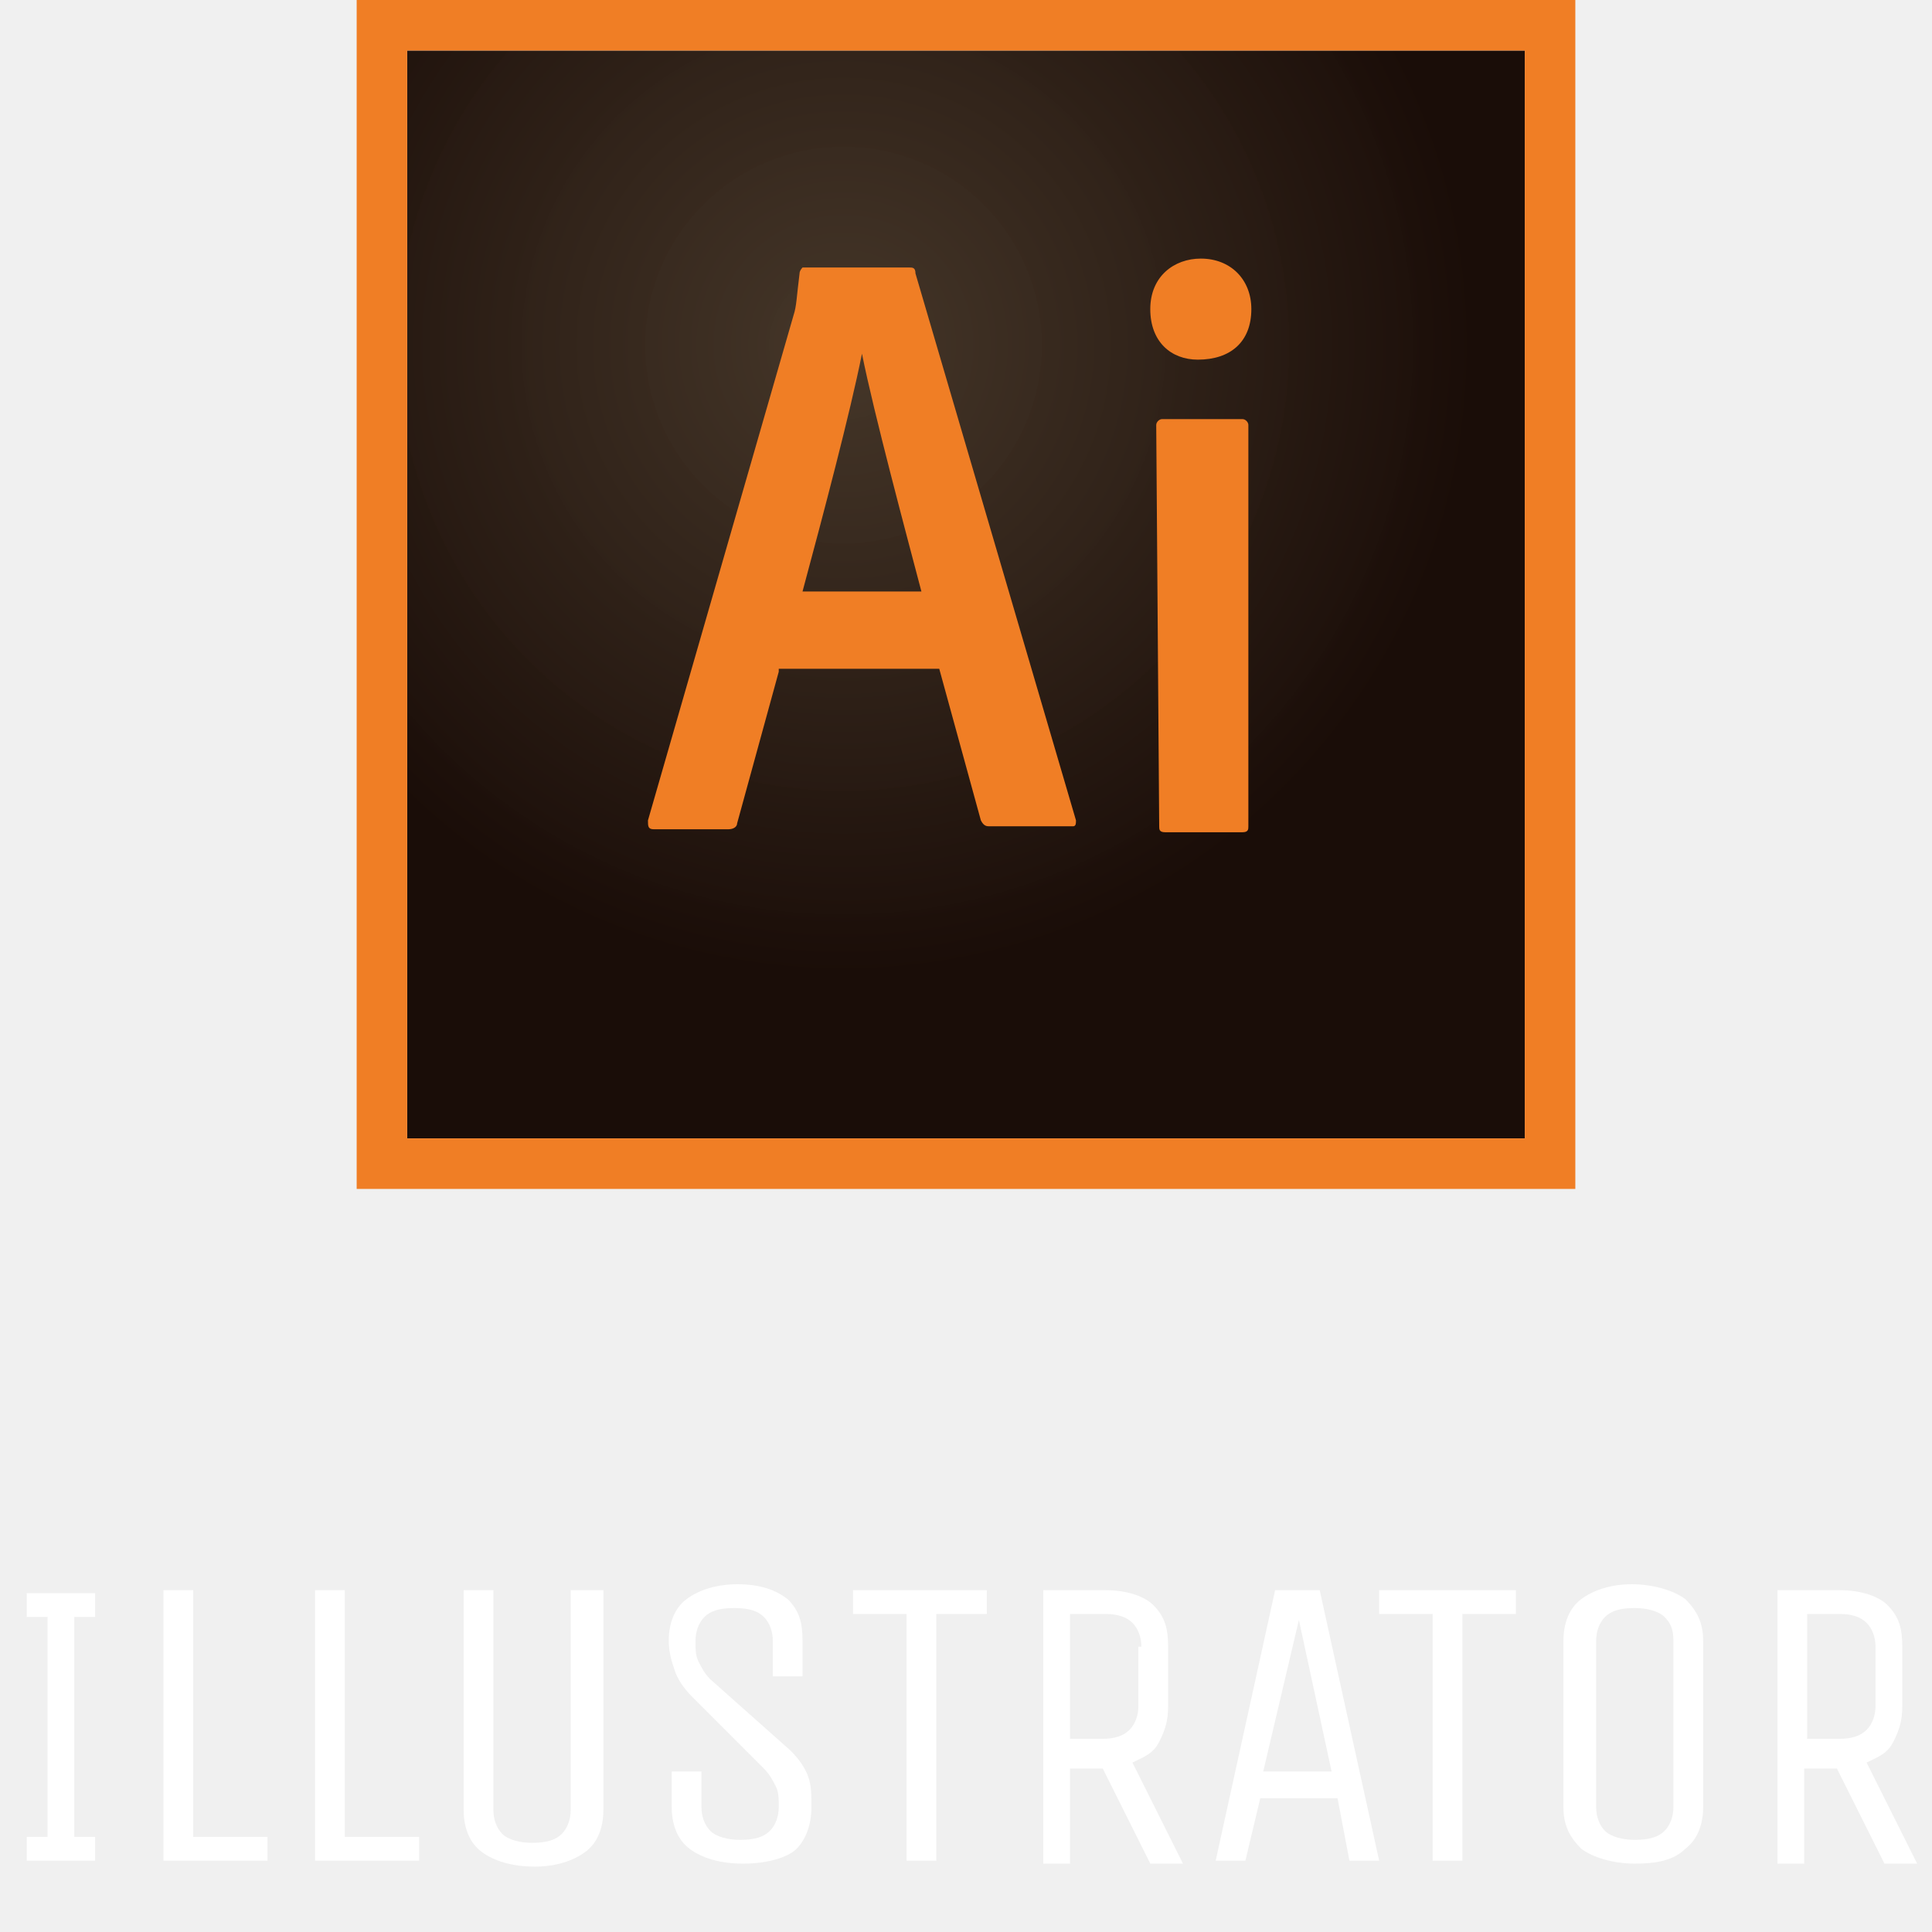
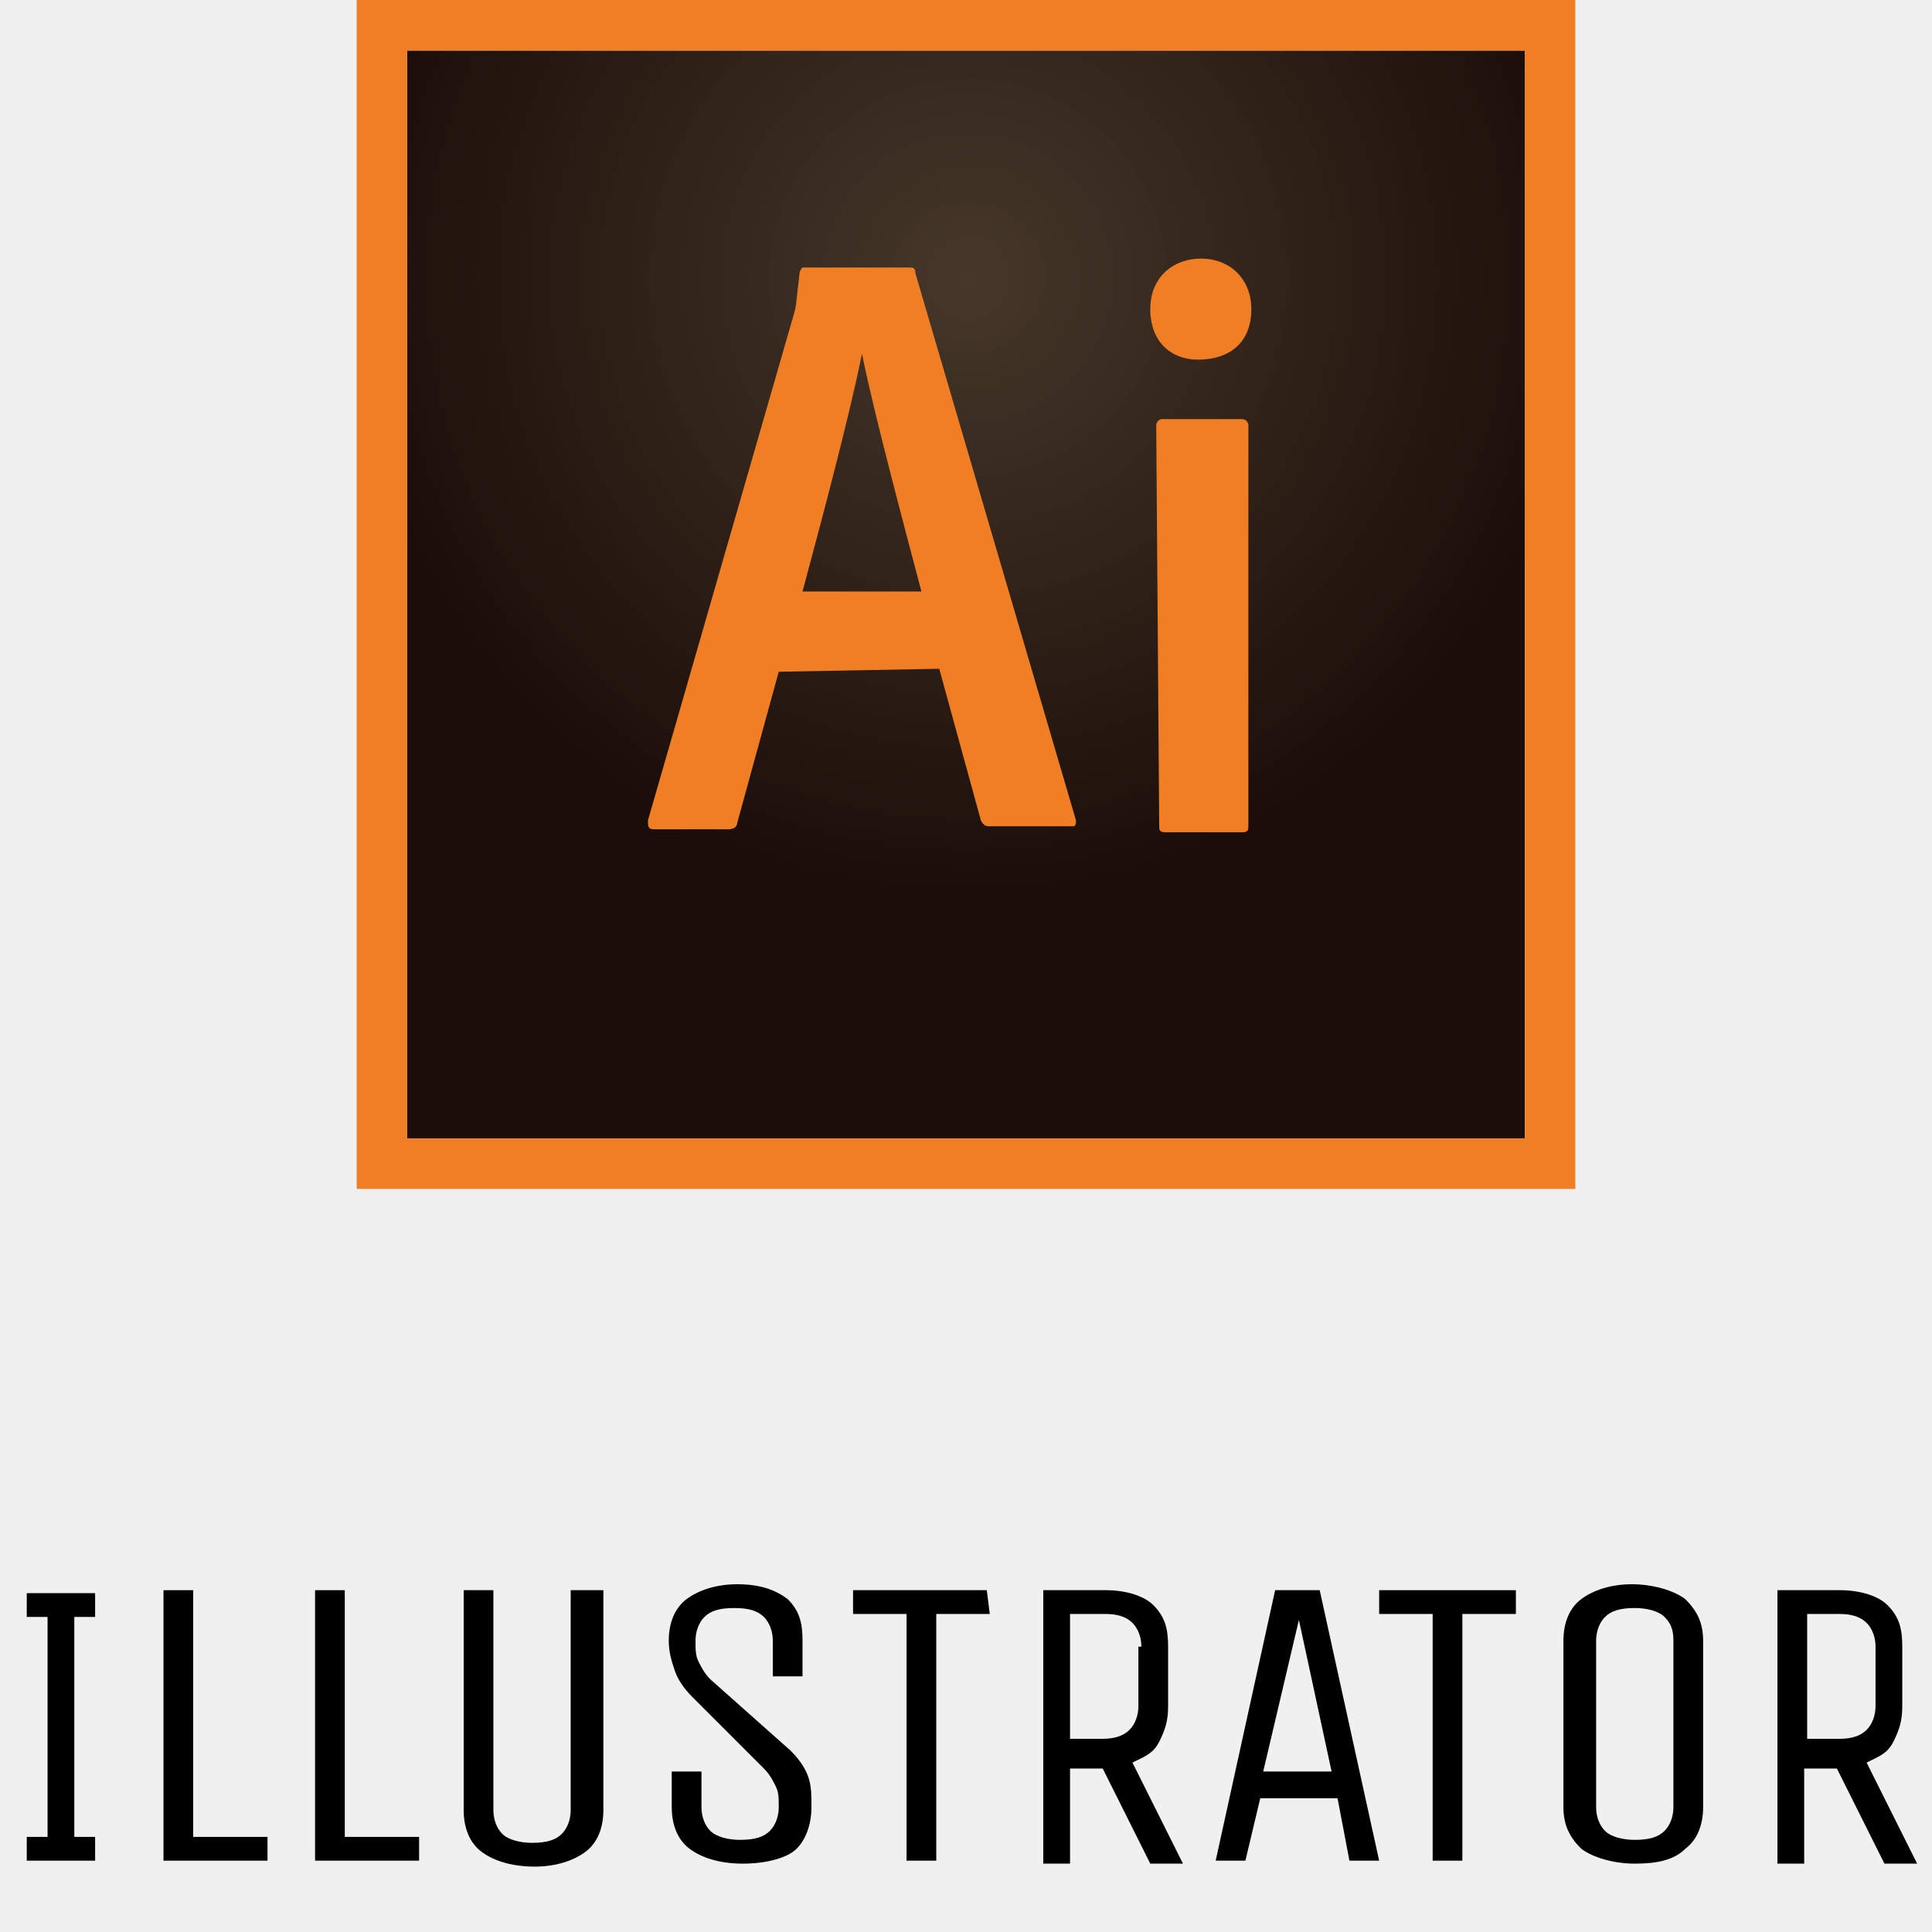
<svg xmlns="http://www.w3.org/2000/svg" version="1.1" id="Layer_1" x="0px" y="0px" viewBox="0 0 65 65" style="enable-background:new 0 0 65 65;" xml:space="preserve">
  <style type="text/css">
- 	.st0{fill:#FFFFFF;}
- 	.st1{fill:url(#SVGID_1_);}
- 	.st2{fill:#F07E25;}
+ 	.st0{fill:url(#SVGID_1_);}
+ 	.st1{fill:#F07E25;}
</style>
  <g>
-     <path class="st0" d="M3.2,62.6H0.9v-0.8h0.7v-7.4H0.9v-0.8h2.3v0.8H2.5v7.4h0.7V62.6z" />
-     <path class="st0" d="M5.5,53.5h1v8.3H9v0.8H5.5V53.5z" />
-     <path class="st0" d="M10.6,53.5h1v8.3h2.5v0.8h-3.5V53.5z" />
-     <path class="st0" d="M19.3,53.5h1v7.4c0,0.6-0.2,1.1-0.6,1.4s-1,0.5-1.7,0.5c-0.8,0-1.4-0.2-1.8-0.5s-0.6-0.8-0.6-1.4v-7.4h1v7.4   c0,0.3,0.1,0.6,0.3,0.8c0.2,0.2,0.6,0.3,1,0.3c0.5,0,0.8-0.1,1-0.3c0.2-0.2,0.3-0.5,0.3-0.8V53.5z" />
-     <path class="st0" d="M26.6,58.9c0.3,0.3,0.5,0.6,0.6,0.9c0.1,0.3,0.1,0.6,0.1,1c0,0.6-0.2,1.1-0.5,1.4s-1,0.5-1.8,0.5   c-0.8,0-1.4-0.2-1.8-0.5s-0.6-0.8-0.6-1.4v-1.2h1v1.2c0,0.3,0.1,0.6,0.3,0.8c0.2,0.2,0.6,0.3,1,0.3c0.5,0,0.8-0.1,1-0.3   c0.2-0.2,0.3-0.5,0.3-0.8c0-0.3,0-0.5-0.1-0.7c-0.1-0.2-0.2-0.4-0.4-0.6l-2.4-2.4c-0.3-0.3-0.5-0.6-0.6-0.9c-0.1-0.3-0.2-0.6-0.2-1   c0-0.6,0.2-1.1,0.6-1.4c0.4-0.3,1-0.5,1.7-0.5c0.8,0,1.3,0.2,1.7,0.5c0.4,0.4,0.5,0.8,0.5,1.4v1.2h-1v-1.2c0-0.3-0.1-0.6-0.3-0.8   c-0.2-0.2-0.5-0.3-1-0.3s-0.8,0.1-1,0.3c-0.2,0.2-0.3,0.5-0.3,0.8c0,0.3,0,0.5,0.1,0.7c0.1,0.2,0.2,0.4,0.4,0.6L26.6,58.9z" />
-     <path class="st0" d="M33.3,54.3h-1.8v8.3h-1v-8.3h-1.8v-0.8h4.5V54.3z" />
-     <path class="st0" d="M35.1,62.6v-9.1h2.1c0.7,0,1.3,0.2,1.6,0.5c0.4,0.4,0.5,0.8,0.5,1.4v2c0,0.5-0.1,0.8-0.3,1.2s-0.5,0.5-0.9,0.7   l1.7,3.4h-1.1l-1.6-3.2H36v3.2H35.1z M38.4,55.4c0-0.3-0.1-0.6-0.3-0.8c-0.2-0.2-0.5-0.3-0.9-0.3H36v4.2h1.1c0.4,0,0.7-0.1,0.9-0.3   s0.3-0.5,0.3-0.8V55.4z" />
-     <path class="st0" d="M44.4,53.5l2,9.1h-1L45,60.5h-2.6l-0.5,2.1h-1l2-9.1H44.4z M42.5,59.6h2.3l-1.1-5.1L42.5,59.6z" />
-     <path class="st0" d="M51,54.3h-1.8v8.3h-1v-8.3h-1.8v-0.8H51V54.3z" />
-     <path class="st0" d="M57.3,60.8c0,0.6-0.2,1.1-0.6,1.4c-0.4,0.4-1,0.5-1.7,0.5s-1.4-0.2-1.8-0.5c-0.4-0.4-0.6-0.8-0.6-1.4v-5.6   c0-0.6,0.2-1.1,0.6-1.4c0.4-0.3,1-0.5,1.7-0.5s1.4,0.2,1.8,0.5c0.4,0.4,0.6,0.8,0.6,1.4V60.8z M56.3,55.2c0-0.4-0.1-0.6-0.3-0.8   c-0.2-0.2-0.6-0.3-1-0.3c-0.5,0-0.8,0.1-1,0.3c-0.2,0.2-0.3,0.5-0.3,0.8v5.6c0,0.3,0.1,0.6,0.3,0.8c0.2,0.2,0.6,0.3,1,0.3   c0.5,0,0.8-0.1,1-0.3c0.2-0.2,0.3-0.5,0.3-0.8V55.2z" />
-     <path class="st0" d="M59.8,62.6v-9.1h2.1c0.7,0,1.3,0.2,1.6,0.5c0.4,0.4,0.5,0.8,0.5,1.4v2c0,0.5-0.1,0.8-0.3,1.2s-0.5,0.5-0.9,0.7   l1.7,3.4h-1.1l-1.6-3.2h-1.1v3.2H59.8z M63.1,55.4c0-0.3-0.1-0.6-0.3-0.8c-0.2-0.2-0.5-0.3-0.9-0.3h-1.1v4.2h1.1   c0.4,0,0.7-0.1,0.9-0.3s0.3-0.5,0.3-0.8V55.4z" />
+     <path d="M3.2,62.6H0.9v-0.8h0.7v-7.4H0.9v-0.8h2.3v0.8H2.5v7.4h0.7V62.6z" />
+     <path d="M5.5,53.5h1v8.3H9v0.8H5.5V53.5z" />
+     <path d="M10.6,53.5h1v8.3h2.5v0.8h-3.5V53.5z" />
+     <path d="M19.3,53.5h1v7.4c0,0.6-0.2,1.1-0.6,1.4s-1,0.5-1.7,0.5c-0.8,0-1.4-0.2-1.8-0.5s-0.6-0.8-0.6-1.4v-7.4h1v7.4   c0,0.3,0.1,0.6,0.3,0.8c0.2,0.2,0.6,0.3,1,0.3c0.5,0,0.8-0.1,1-0.3s0.3-0.5,0.3-0.8v-7.4H19.3z" />
+     <path d="M26.6,58.9c0.3,0.3,0.5,0.6,0.6,0.9c0.1,0.3,0.1,0.6,0.1,1c0,0.6-0.2,1.1-0.5,1.4s-1,0.5-1.8,0.5s-1.4-0.2-1.8-0.5   s-0.6-0.8-0.6-1.4v-1.2h1v1.2c0,0.3,0.1,0.6,0.3,0.8c0.2,0.2,0.6,0.3,1,0.3c0.5,0,0.8-0.1,1-0.3s0.3-0.5,0.3-0.8s0-0.5-0.1-0.7   s-0.2-0.4-0.4-0.6l-2.4-2.4c-0.3-0.3-0.5-0.6-0.6-0.9c-0.1-0.3-0.2-0.6-0.2-1c0-0.6,0.2-1.1,0.6-1.4c0.4-0.3,1-0.5,1.7-0.5   c0.8,0,1.3,0.2,1.7,0.5c0.4,0.4,0.5,0.8,0.5,1.4v1.2h-1v-1.2c0-0.3-0.1-0.6-0.3-0.8c-0.2-0.2-0.5-0.3-1-0.3s-0.8,0.1-1,0.3   s-0.3,0.5-0.3,0.8s0,0.5,0.1,0.7s0.2,0.4,0.4,0.6L26.6,58.9z" />
+     <path d="M33.3,54.3h-1.8v8.3h-1v-8.3h-1.8v-0.8h4.5L33.3,54.3L33.3,54.3z" />
+     <path d="M35.1,62.6v-9.1h2.1c0.7,0,1.3,0.2,1.6,0.5c0.4,0.4,0.5,0.8,0.5,1.4v2c0,0.5-0.1,0.8-0.3,1.2s-0.5,0.5-0.9,0.7l1.7,3.4   h-1.1l-1.6-3.2H36v3.2h-0.9V62.6z M38.4,55.4c0-0.3-0.1-0.6-0.3-0.8s-0.5-0.3-0.9-0.3H36v4.2h1.1c0.4,0,0.7-0.1,0.9-0.3   s0.3-0.5,0.3-0.8v-2H38.4z" />
+     <path d="M44.4,53.5l2,9.1h-1L45,60.5h-2.6l-0.5,2.1h-1l2-9.1H44.4z M42.5,59.6h2.3l-1.1-5.1L42.5,59.6z" />
+     <path d="M51,54.3h-1.8v8.3h-1v-8.3h-1.8v-0.8H51V54.3z" />
+     <path d="M57.3,60.8c0,0.6-0.2,1.1-0.6,1.4c-0.4,0.4-1,0.5-1.7,0.5s-1.4-0.2-1.8-0.5c-0.4-0.4-0.6-0.8-0.6-1.4v-5.6   c0-0.6,0.2-1.1,0.6-1.4c0.4-0.3,1-0.5,1.7-0.5s1.4,0.2,1.8,0.5c0.4,0.4,0.6,0.8,0.6,1.4V60.8z M56.3,55.2c0-0.4-0.1-0.6-0.3-0.8   s-0.6-0.3-1-0.3c-0.5,0-0.8,0.1-1,0.3s-0.3,0.5-0.3,0.8v5.6c0,0.3,0.1,0.6,0.3,0.8s0.6,0.3,1,0.3c0.5,0,0.8-0.1,1-0.3   s0.3-0.5,0.3-0.8V55.2z" />
+     <path d="M59.8,62.6v-9.1h2.1c0.7,0,1.3,0.2,1.6,0.5c0.4,0.4,0.5,0.8,0.5,1.4v2c0,0.5-0.1,0.8-0.3,1.2s-0.5,0.5-0.9,0.7l1.7,3.4   h-1.1l-1.6-3.2h-1.1v3.2h-0.9V62.6z M63.1,55.4c0-0.3-0.1-0.6-0.3-0.8s-0.5-0.3-0.9-0.3h-1.1v4.2h1.1c0.4,0,0.7-0.1,0.9-0.3   s0.3-0.5,0.3-0.8V55.4z" />
  </g>
  <g>
-     <radialGradient id="SVGID_1_" cx="-224.897" cy="-115.543" r="1.247177e-02" gradientTransform="matrix(2291.668 0 0 -2218.751 515414.219 -256351.172)" gradientUnits="userSpaceOnUse">
+     <radialGradient id="SVGID_1_" cx="-787.651" cy="569.608" r="1.247177e-02" gradientTransform="matrix(2291.668 0 0 2218.751 1805060.125 -1263807.625)" gradientUnits="userSpaceOnUse">
      <stop offset="0" style="stop-color:#423325;stop-opacity:0.98" />
      <stop offset="1" style="stop-color:#1A0D08" />
    </radialGradient>
-     <path class="st1" d="M13.7,1.7h37.6v36.6H13.7V1.7z" />
-     <path class="st2" d="M13.7,1.7h37.6v36.6H13.7V1.7z M12,40h41V0H12V40z M38.9,14.3c0-0.1,0.1-0.2,0.2-0.2h2.7   c0.1,0,0.2,0.1,0.2,0.2v13.5c0,0.1,0,0.2-0.2,0.2h-2.6c-0.2,0-0.2-0.1-0.2-0.2L38.9,14.3L38.9,14.3L38.9,14.3z M38.7,10.4   c0-1.1,0.8-1.7,1.7-1.7c1,0,1.7,0.7,1.7,1.7c0,1.1-0.7,1.7-1.8,1.7C39.4,12.1,38.7,11.5,38.7,10.4z M31,19.9c-0.5-1.9-1.6-6-2-8h0   c-0.4,2-1.3,5.4-2,8H31z M26.2,22.6l-1.4,5.1c0,0.1-0.1,0.2-0.3,0.2h-2.5c-0.2,0-0.2-0.1-0.2-0.3l4.9-17c0.1-0.3,0.1-0.6,0.2-1.4   c0-0.1,0.1-0.2,0.1-0.2h3.6c0.1,0,0.2,0,0.2,0.2l5.4,18.4c0,0.1,0,0.2-0.1,0.2h-2.8c-0.1,0-0.2,0-0.3-0.2l-1.4-5.1H26.2L26.2,22.6z   " />
+     <path class="st0" d="M13.7,1.7h37.6v36.6H13.7V1.7z" />
+     <path class="st1" d="M13.7,1.7h37.6v36.6H13.7V1.7z M12,40h41V0H12V40z M38.9,14.3c0-0.1,0.1-0.2,0.2-0.2h2.7   c0.1,0,0.2,0.1,0.2,0.2v13.5c0,0.1,0,0.2-0.2,0.2h-2.6C39,28,39,27.9,39,27.8L38.9,14.3L38.9,14.3L38.9,14.3z M38.7,10.4   c0-1.1,0.8-1.7,1.7-1.7c1,0,1.7,0.7,1.7,1.7c0,1.1-0.7,1.7-1.8,1.7C39.4,12.1,38.7,11.5,38.7,10.4z M31,19.9c-0.5-1.9-1.6-6-2-8   l0,0c-0.4,2-1.3,5.4-2,8H31z M26.2,22.6l-1.4,5.1c0,0.1-0.1,0.2-0.3,0.2H22c-0.2,0-0.2-0.1-0.2-0.3l4.9-17c0.1-0.3,0.1-0.6,0.2-1.4   C26.9,9.1,27,9,27,9h3.6c0.1,0,0.2,0,0.2,0.2l5.4,18.4c0,0.1,0,0.2-0.1,0.2h-2.8c-0.1,0-0.2,0-0.3-0.2l-1.4-5.1L26.2,22.6   L26.2,22.6z" />
  </g>
</svg>
